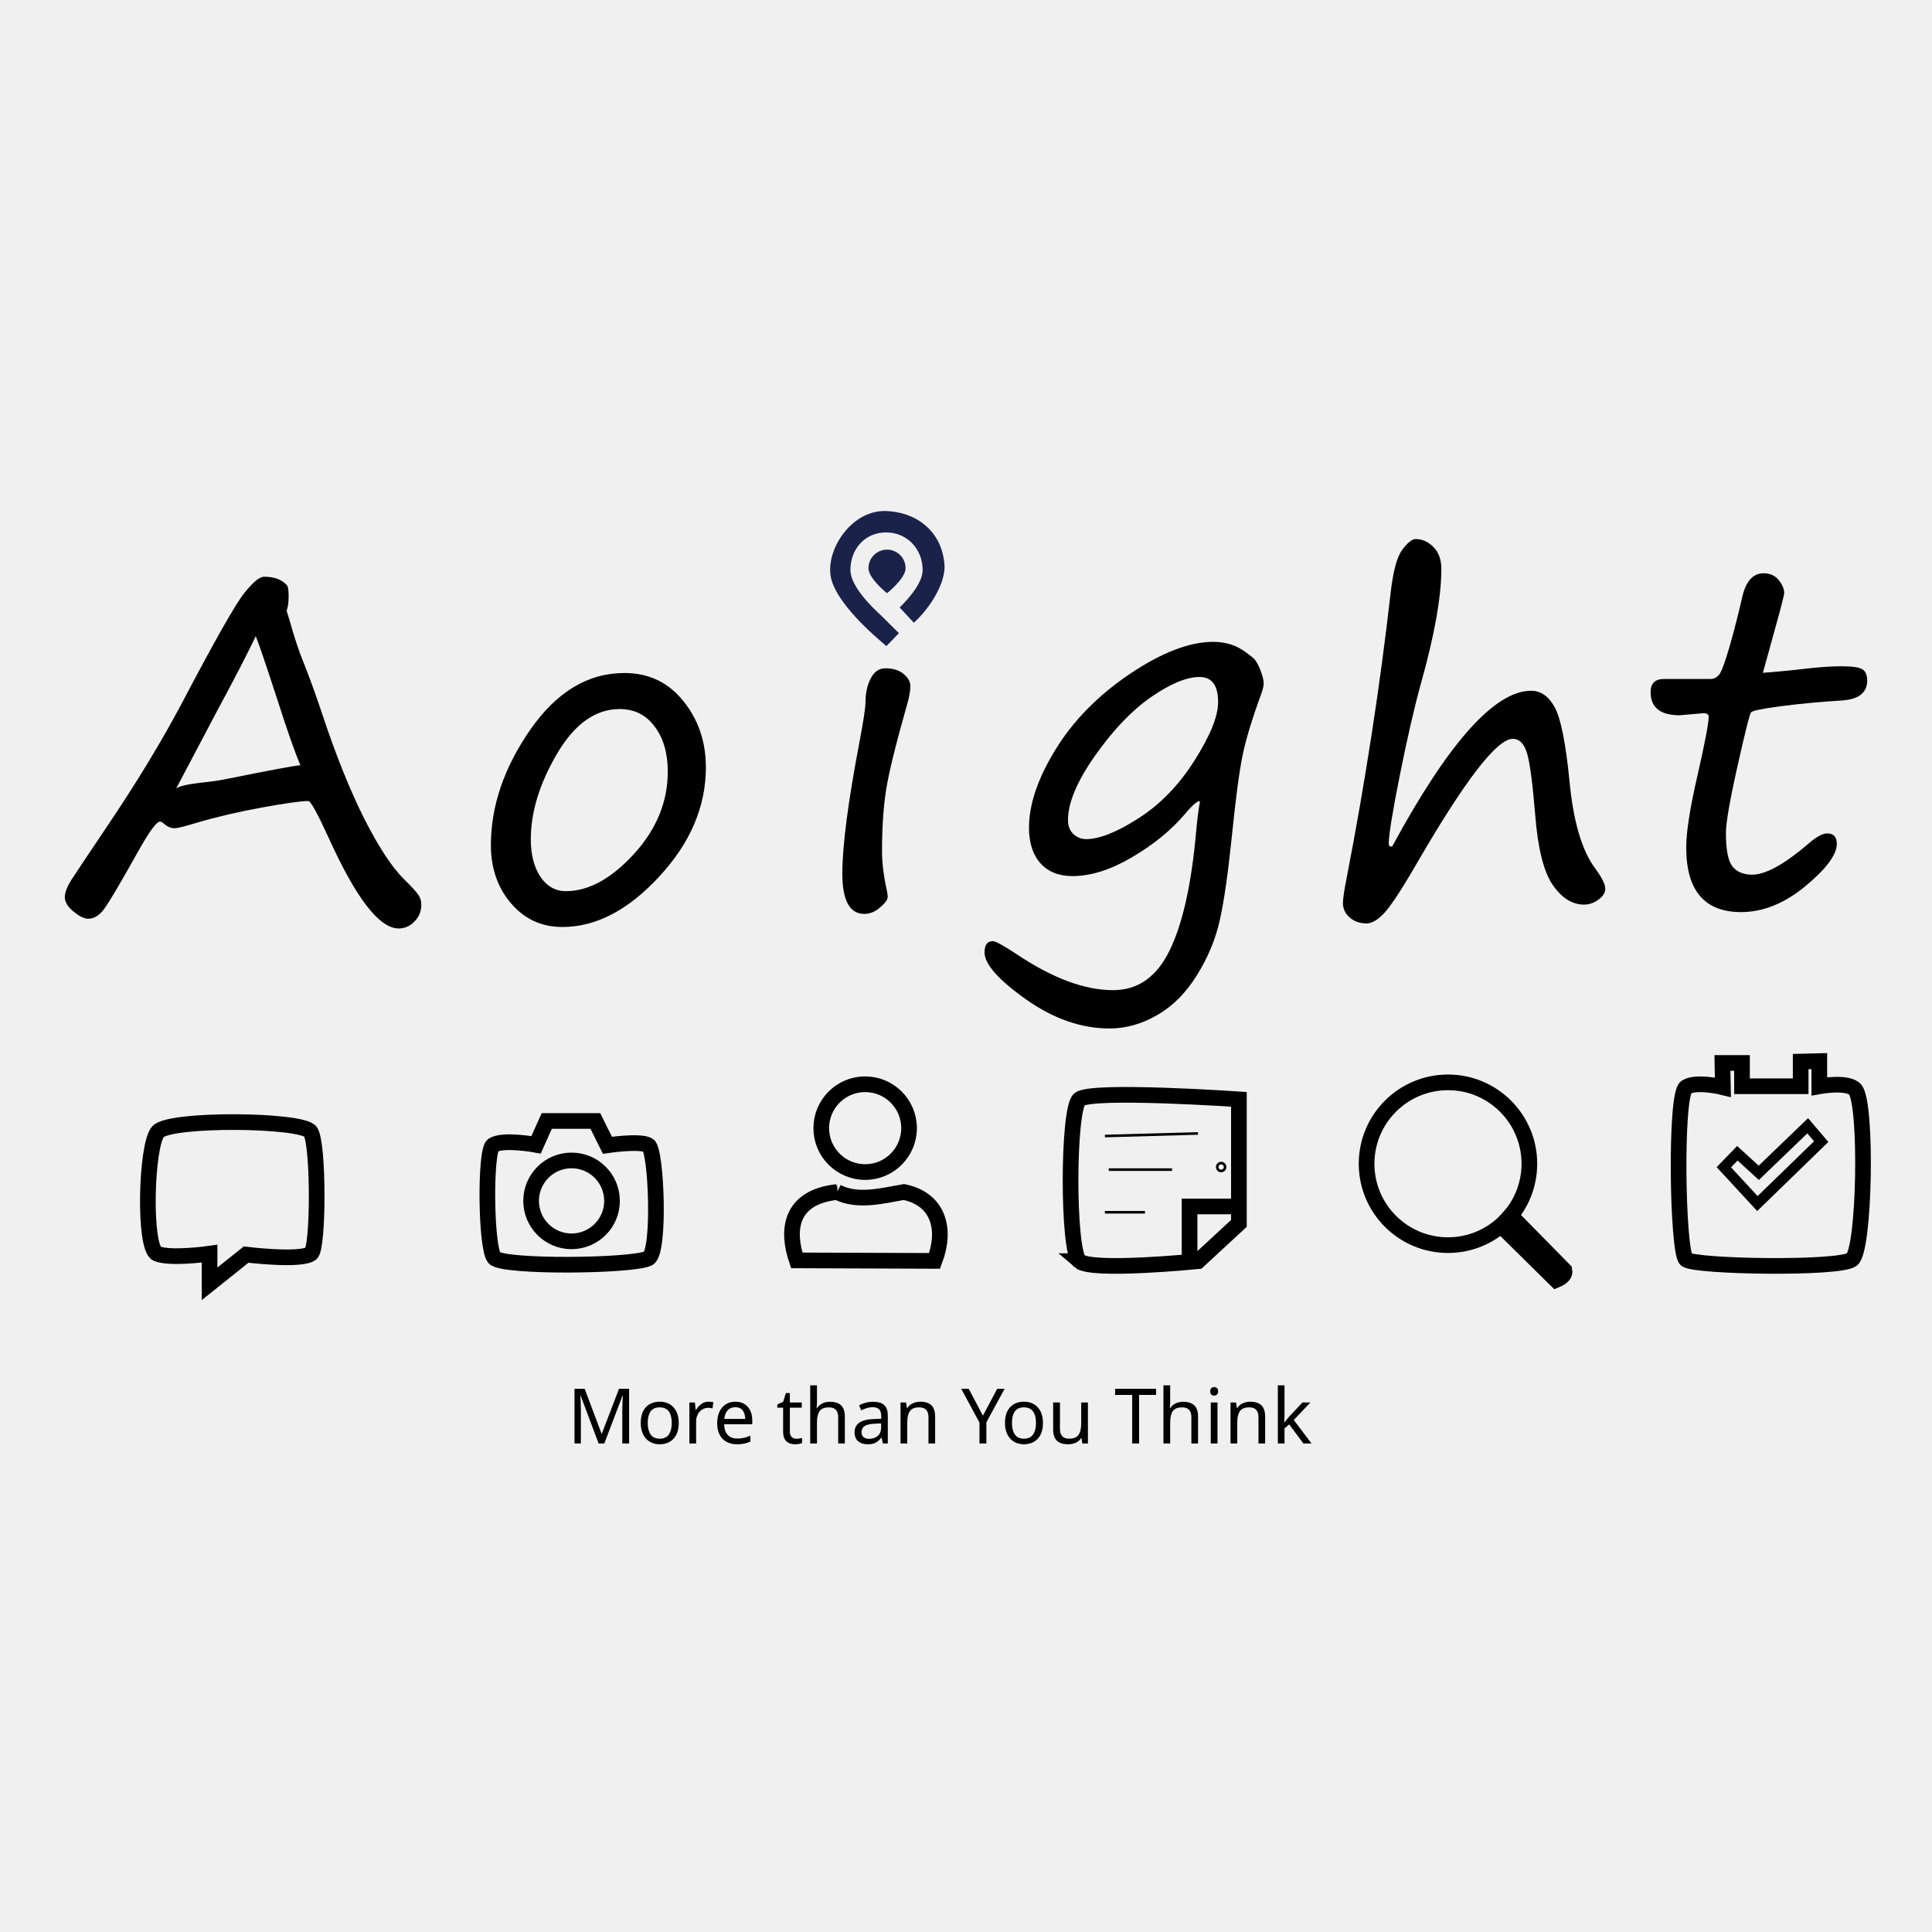
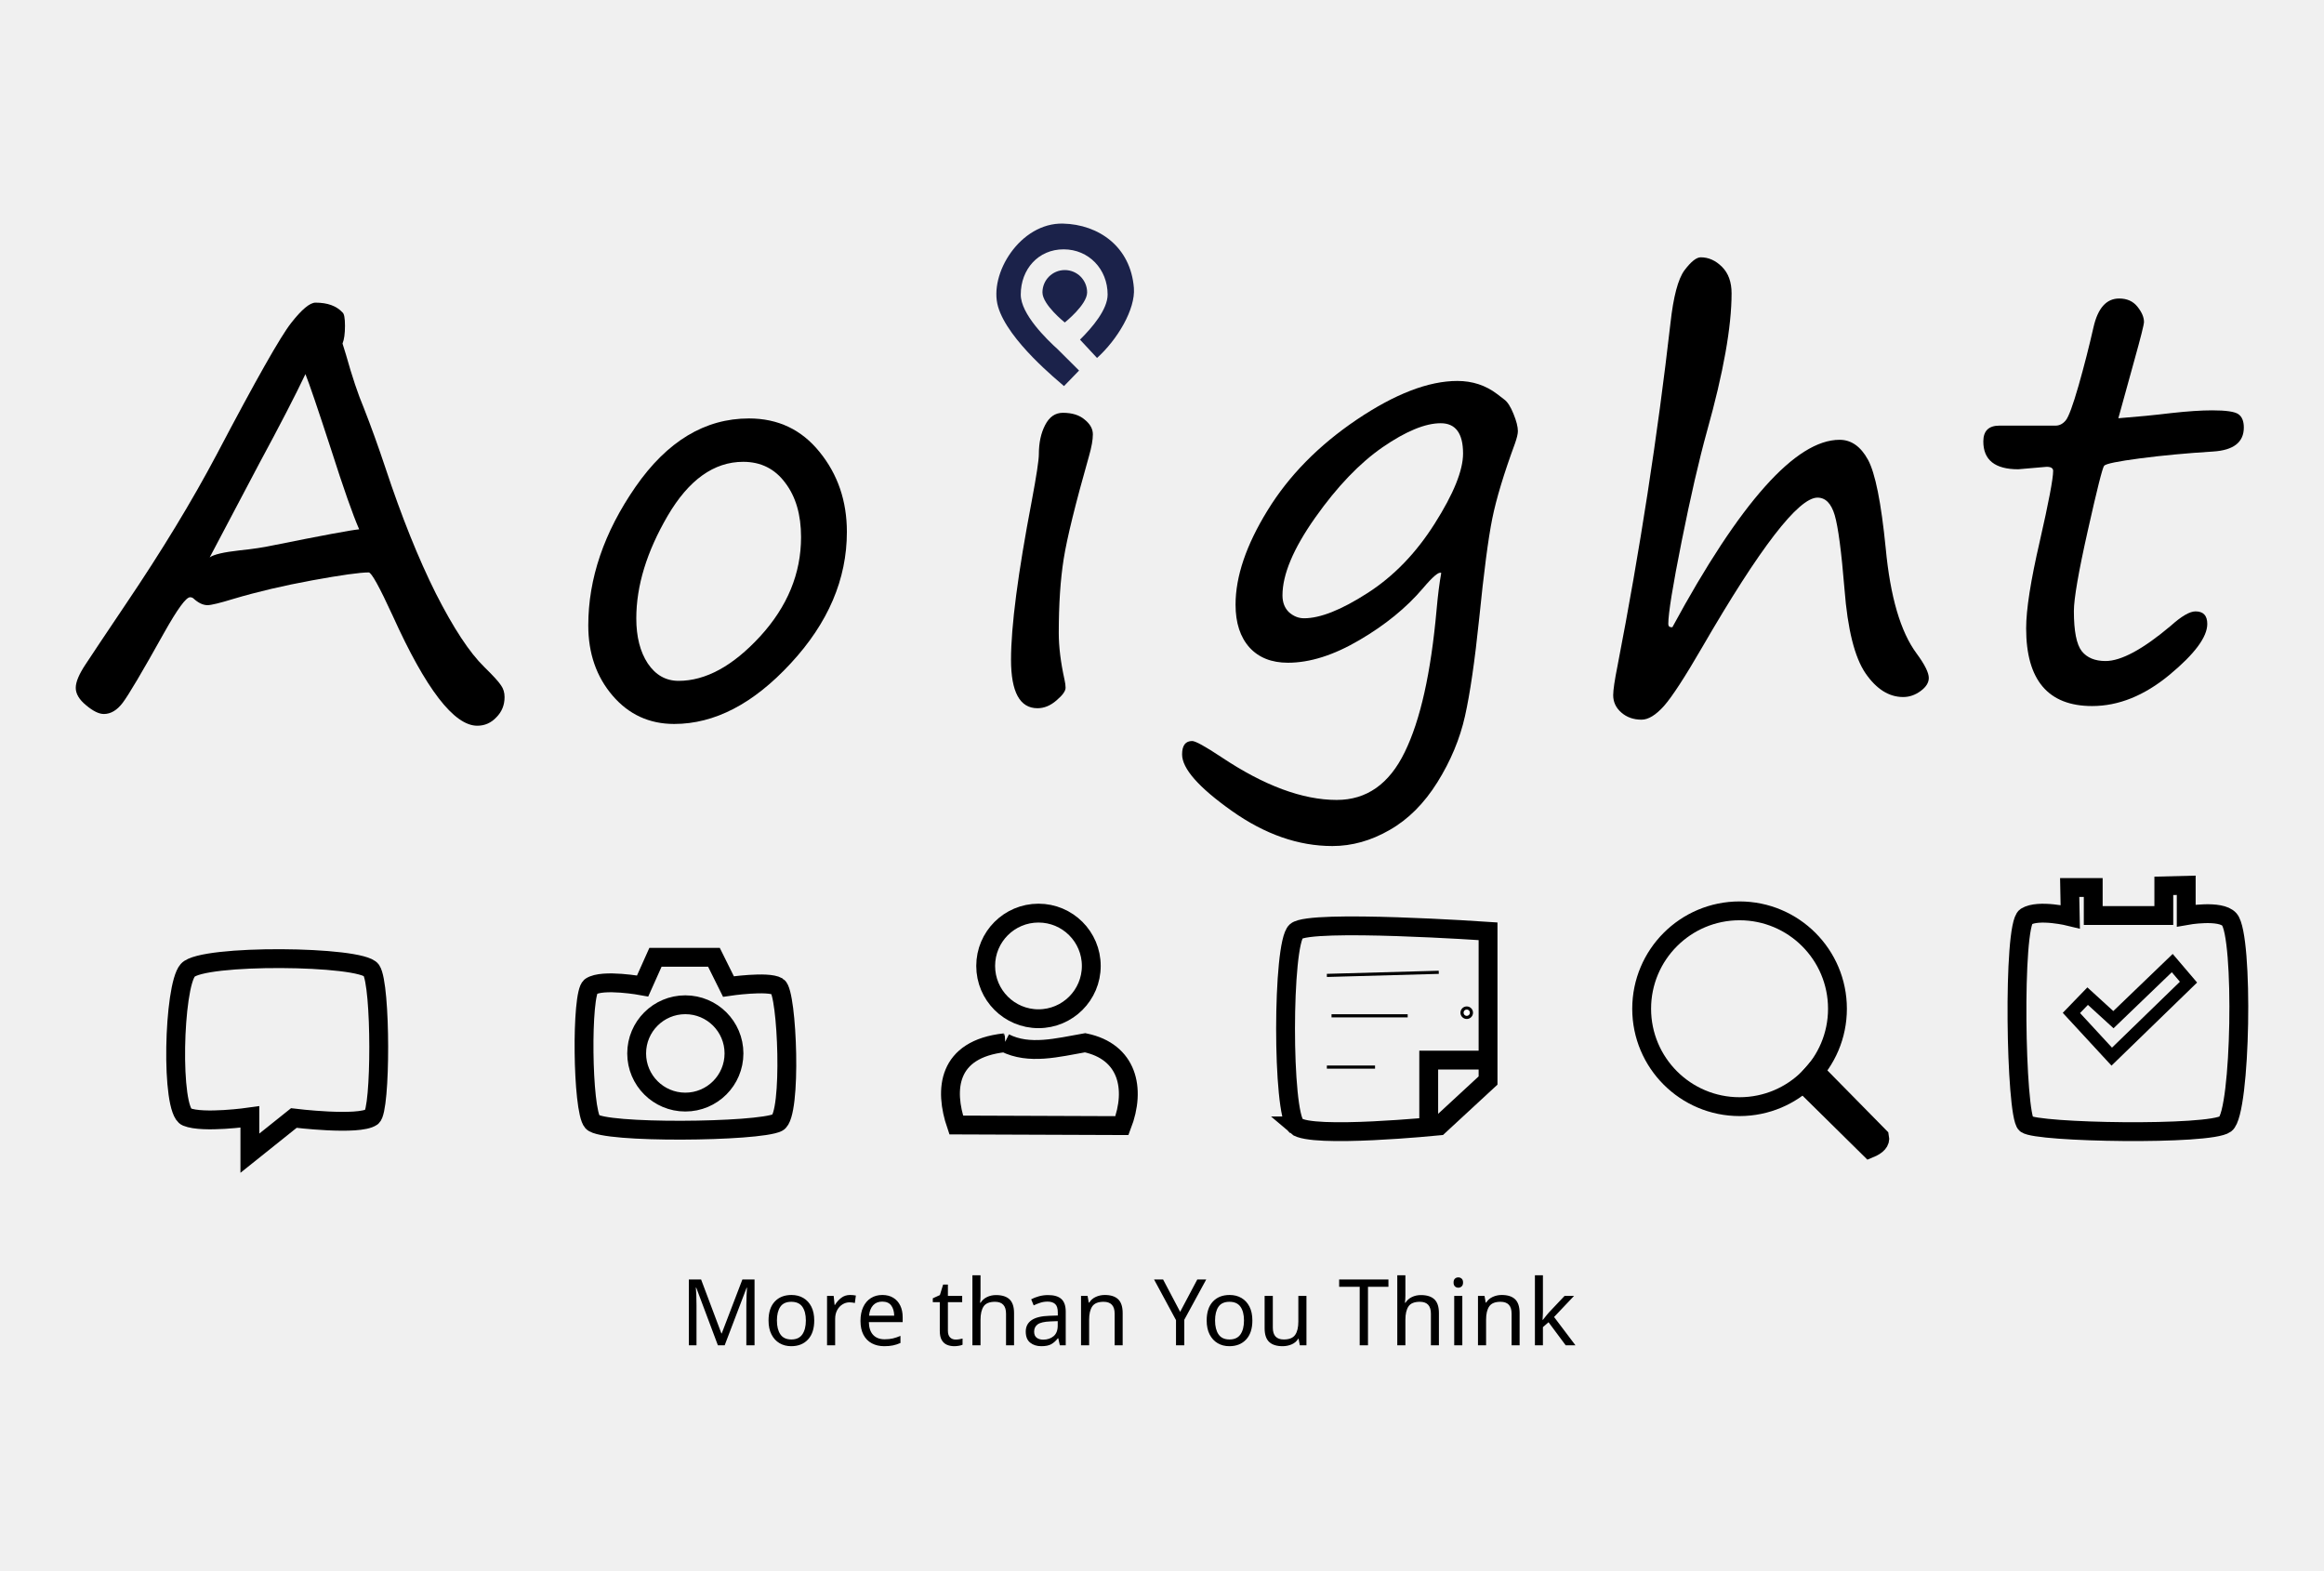
- <svg xmlns="http://www.w3.org/2000/svg" width="740" height="740" viewBox="0 0 3524.25 3524.25" version="1.1" id="svg5">
+ <svg xmlns="http://www.w3.org/2000/svg" width="740" height="500" viewBox="0 0 3524.25 2381.25" version="1.1" id="svg5">
  <defs id="defs2" />
  <g id="layer1">
-     <g id="g50185" transform="matrix(0.5098525,0,0,0.5098525,1911.587,897.8786)" style="stroke-width:28.023;stroke-miterlimit:4;stroke-dasharray:none;stroke:#000000;stroke-opacity:1">
+     <g id="g50185" transform="matrix(0.5098525,0,0,0.5098525,1911.587,897.8786)" style="stroke:#000000;stroke-width:28.023;stroke-miterlimit:4;stroke-dasharray:none;stroke-opacity:1">
      <g id="g59277" transform="translate(51.8079,-622.6254)" style="stroke:#000000;stroke-opacity:1">
-         <g id="g22717" transform="matrix(3.589893,0,0,3.589893,-6600.48,-6145.694)" style="stroke:#000000;stroke-opacity:1">
-           <path d="m 1065.422,1977.754 q 2.034,1.582 2.034,11.074 0,9.718 -2.034,14.691 l 2.938,9.492 q 7.458,26.669 14.691,43.845 9.04,23.053 17.855,49.495 20.115,60.796 41.811,104.189 21.923,43.167 40.003,60.796 11.3,11.074 14.012,15.368 2.938,4.068 2.938,9.718 0,9.944 -6.78,16.725 -6.554,7.006 -15.82,7.006 -28.929,0 -70.062,-91.081 -16.498,-35.935 -19.889,-35.935 -10.848,0 -46.783,6.554 -35.709,6.554 -65.316,15.368 -16.951,5.198 -21.471,5.198 -5.65,0 -11.752,-5.65 -1.13,-0.904 -2.712,-0.904 -4.972,0 -21.471,29.381 -27.121,48.592 -34.353,58.084 -7.006,9.266 -15.594,9.266 -6.102,0 -14.691,-7.232 -8.588,-7.006 -8.588,-14.464 0,-7.232 8.136,-19.437 8.136,-12.43 33.223,-49.721 44.749,-66.22 75.486,-124.304 48.592,-92.437 61.7,-108.935 13.108,-16.724 20.115,-16.724 14.916,0 22.375,8.136 z m 13.787,179.675 q -7.91,-18.081 -23.279,-66.22 -16.724,-51.303 -21.245,-62.378 -12.43,26.217 -38.421,74.356 l -40.907,77.52 q 4.746,-3.616 25.087,-5.876 15.594,-1.582 27.121,-4.068 61.7,-12.43 71.644,-13.334 z" id="path15648" style="font-size:462.862px;line-height:578.596px;font-family:'Segoe Print';-inkscape-font-specification:'Segoe Print';stroke-width:11.572;stroke:none;stroke-opacity:1" />
-           <path d="m 1340.225,2318.687 q -30.963,0 -51.078,-23.505 -20.115,-23.505 -20.115,-58.084 0,-58.31 39.099,-114.811 39.325,-56.728 94.019,-56.728 36.161,0 58.536,27.799 22.601,27.799 22.601,66.22 0,58.762 -46.557,108.935 -46.331,50.173 -96.505,50.173 z m -31.415,-87.465 q 0,22.827 9.492,37.291 9.718,14.464 25.539,14.464 33.675,0 67.576,-36.839 33.901,-37.065 33.901,-82.266 0,-27.799 -13.108,-44.975 -12.882,-17.402 -34.805,-17.402 -36.387,0 -62.604,44.749 -25.991,44.523 -25.991,84.979 z" id="path15650" style="font-size:462.862px;line-height:578.596px;font-family:'Segoe Print';-inkscape-font-specification:'Segoe Print';stroke-width:11.572;stroke:none;stroke-opacity:1" />
-           <path d="m 1658.838,2243.271 c 0,11.451 1.582,24.333 4.746,38.647 0.603,2.712 0.904,4.972 0.904,6.78 0,2.712 -2.486,6.178 -7.458,10.396 -4.972,4.37 -10.246,6.554 -15.82,6.554 -14.615,0 -21.923,-13.41 -21.923,-40.229 0,-27.724 5.726,-71.569 17.177,-131.536 3.917,-20.943 5.876,-33.826 5.876,-38.647 0,-9.492 1.733,-17.553 5.198,-24.183 3.466,-6.78 8.362,-10.17 14.69,-10.17 7.684,0 13.711,1.883 18.081,5.65 4.52,3.616 6.78,7.684 6.78,12.204 0,4.52 -1.055,10.472 -3.164,17.855 -11.3,39.777 -18.306,68.254 -21.019,85.431 -2.712,17.177 -4.068,37.593 -4.068,61.248 z" id="path15652" style="font-size:462.862px;line-height:578.596px;font-family:'Segoe Print';-inkscape-font-specification:'Segoe Print';stroke-width:11.572;stroke:none;stroke-opacity:1" />
-           <path d="m 1975.726,2193.603 q -2.712,-2.034 -15.143,12.656 -20.567,24.183 -52.66,42.941 -31.867,18.759 -59.214,18.759 -20.341,0 -31.867,-12.656 -11.526,-12.882 -11.526,-35.483 0,-35.031 26.443,-77.972 26.443,-43.167 73.904,-75.26 47.687,-32.093 83.397,-32.093 18.759,0 32.997,10.848 3.39,2.712 5.876,4.52 4.068,2.938 7.684,11.978 3.616,8.814 3.616,14.239 0,3.39 -2.486,10.396 -13.786,37.517 -18.759,62.152 -4.972,24.635 -10.848,82.945 -5.424,52.434 -11.752,80.684 -6.328,28.251 -22.827,54.694 -16.498,26.443 -39.551,39.551 -23.053,13.334 -47.461,13.334 -42.263,0 -83.397,-29.155 -41.133,-29.155 -41.133,-46.783 0,-11.074 8.362,-11.074 4.068,0 24.183,13.334 53.112,35.483 95.601,35.483 37.065,0 56.276,-39.551 19.437,-39.551 26.443,-118.202 1.582,-17.855 3.842,-30.285 z m -0.452,-124.078 q -19.211,0 -48.139,19.889 -28.703,19.889 -55.824,58.31 -27.121,38.421 -27.121,64.412 0,8.814 5.424,14.012 5.65,4.972 12.43,4.972 20.115,0 52.434,-20.793 32.545,-20.793 55.824,-57.632 23.505,-37.065 23.505,-58.084 0,-25.087 -18.532,-25.087 z" id="path15654" style="font-size:462.862px;line-height:578.596px;font-family:'Segoe Print';-inkscape-font-specification:'Segoe Print';stroke-width:11.572;stroke:none;stroke-opacity:1" />
-           <path d="m 2167.234,2238.518 q 84.075,-155.267 138.542,-155.267 14.464,0 23.505,16.498 9.04,16.498 14.691,73.226 5.65,60.344 25.539,87.239 10.17,13.786 10.17,20.341 0,5.876 -6.78,10.848 -6.78,4.972 -14.464,4.972 -17.628,0 -31.189,-19.663 -13.56,-19.889 -17.403,-69.61 -3.842,-47.009 -8.136,-61.474 -4.294,-14.464 -14.238,-14.464 -23.731,0 -95.601,124.078 -21.471,37.065 -31.641,48.592 -10.17,11.3 -18.532,11.3 -9.944,0 -16.724,-5.876 -6.78,-5.876 -6.78,-14.464 0,-6.328 3.616,-24.409 27.799,-143.514 43.845,-283.865 3.616,-32.771 11.526,-43.619 8.136,-10.848 13.56,-10.848 9.718,0 17.629,7.91 7.91,7.91 7.91,21.923 0,41.585 -20.341,114.133 -9.944,35.935 -21.019,91.307 -11.074,55.372 -11.074,68.48 0,2.712 2.486,2.712 z" id="path15656" style="font-size:462.862px;line-height:578.596px;font-family:'Segoe Print';-inkscape-font-specification:'Segoe Print';stroke-width:11.572;stroke:none;stroke-opacity:1" />
-           <path d="m 2536.726,2065.403 q 23.279,-1.808 43.845,-4.294 20.341,-2.26 33.901,-2.26 17.177,0 21.697,3.164 4.52,3.164 4.52,11.074 0,18.307 -25.539,19.889 -32.771,2.034 -60.344,5.65 -27.573,3.616 -29.833,6.102 -2.034,2.26 -13.56,53.79 -11.526,51.304 -11.526,66.672 0,24.861 6.554,33.223 6.554,8.136 19.663,8.136 19.437,0 54.016,-29.155 13.334,-11.978 20.567,-11.978 9.718,0 9.718,10.396 0,16.273 -31.415,42.263 -31.189,25.765 -63.96,25.765 -54.694,0 -54.694,-64.412 0,-23.279 11.3,-72.096 11.074,-48.592 11.074,-58.31 0,-3.39 -5.424,-3.39 l -23.505,2.034 q -28.929,0 -28.929,-23.053 0,-13.108 13.334,-13.108 h 46.557 q 4.746,0 8.362,-4.294 3.616,-4.294 10.622,-28.703 7.006,-24.635 12.43,-48.592 5.424,-23.731 21.245,-23.731 9.718,0 15.143,6.78 5.424,6.78 5.424,12.656 0,3.164 -8.136,32.319 z" id="path15658" style="font-size:462.862px;line-height:578.596px;font-family:'Segoe Print';-inkscape-font-specification:'Segoe Print';stroke-width:11.572;stroke:none;stroke-opacity:1" />
-           <path id="path16370" style="opacity:1;fill:#1b224a;fill-opacity:1;stroke:#000000;stroke-width:0;stroke-miterlimit:4;stroke-dasharray:none;stroke-opacity:1" d="m 1662.346,1904.118 c -35.411,-0.843 -61.714,41.696 -53.798,68.852 8.211,28.173 50.244,61.77 54.621,65.789 l 12.481,-12.895 -17.433,-17.371 c -9.565,-8.681 -30.868,-29.398 -30.868,-45.578 0,-20.965 14.526,-37.467 35.492,-37.467 20.965,0 36.48,16.502 36.48,37.467 0,12.211 -12.463,27.054 -22.887,37.35 l 14.114,15.176 c 16.683,-14.985 31.94,-40.282 30.535,-58.018 -2.709,-34.206 -29.157,-52.602 -58.736,-53.306 z m 1.482,38.497 c -10.222,0 -18.51,8.287 -18.51,18.509 0,10.222 18.51,24.926 18.51,24.926 0,0 18.508,-14.704 18.508,-24.926 0,-10.222 -8.286,-18.509 -18.508,-18.509 z" />
-           <path id="path25500" style="opacity:1;fill:none;stroke:#000000;stroke-width:15.612;stroke-miterlimit:4;stroke-dasharray:none;stroke-opacity:1" d="m 1389.746,2591.658 a 40.315,40.315 0 0 1 -40.315,40.315 40.315,40.315 0 0 1 -40.315,-40.315 40.315,40.315 0 0 1 40.315,-40.315 40.315,40.315 0 0 1 40.315,40.315 z m -118.654,-55.433 c -8.079,5.412 -7.18,102.602 1.374,112.24 8.554,9.638 137.671,8.372 153.472,0.458 12.057,-6.039 8.008,-107.897 0,-112.699 -8.123,-4.87 -40.773,0 -40.773,0 l -12.014,-24.196 h -48.459 l -10.622,23.741 c 0,0 -33.141,-6.135 -42.978,0.456 z" />
+         <g id="g869" transform="translate(-6.578738,-1163.268)">
+           <g id="g22717" transform="matrix(3.589893,0,0,3.589893,-6600.48,-6145.694)" style="stroke:#000000;stroke-opacity:1">
+             <path d="m 1065.422,1977.754 q 2.034,1.582 2.034,11.074 0,9.718 -2.034,14.691 l 2.938,9.492 q 7.458,26.669 14.691,43.845 9.04,23.053 17.855,49.495 20.115,60.796 41.811,104.189 21.923,43.167 40.003,60.796 11.3,11.074 14.012,15.368 2.938,4.068 2.938,9.718 0,9.944 -6.78,16.725 -6.554,7.006 -15.82,7.006 -28.929,0 -70.062,-91.081 -16.498,-35.935 -19.889,-35.935 -10.848,0 -46.783,6.554 -35.709,6.554 -65.316,15.368 -16.951,5.198 -21.471,5.198 -5.65,0 -11.752,-5.65 -1.13,-0.904 -2.712,-0.904 -4.972,0 -21.471,29.381 -27.121,48.592 -34.353,58.084 -7.006,9.266 -15.594,9.266 -6.102,0 -14.691,-7.232 -8.588,-7.006 -8.588,-14.464 0,-7.232 8.136,-19.437 8.136,-12.43 33.223,-49.721 44.749,-66.22 75.486,-124.304 48.592,-92.437 61.7,-108.935 13.108,-16.724 20.115,-16.724 14.916,0 22.375,8.136 z m 13.787,179.675 q -7.91,-18.081 -23.279,-66.22 -16.724,-51.303 -21.245,-62.378 -12.43,26.217 -38.421,74.356 l -40.907,77.52 q 4.746,-3.616 25.087,-5.876 15.594,-1.582 27.121,-4.068 61.7,-12.43 71.644,-13.334 z" id="path15648" style="font-size:462.862px;line-height:578.596px;font-family:'Segoe Print';-inkscape-font-specification:'Segoe Print';stroke:none;stroke-width:11.572;stroke-opacity:1" />
+             <path d="m 1340.225,2318.687 q -30.963,0 -51.078,-23.505 -20.115,-23.505 -20.115,-58.084 0,-58.31 39.099,-114.811 39.325,-56.728 94.019,-56.728 36.161,0 58.536,27.799 22.601,27.799 22.601,66.22 0,58.762 -46.557,108.935 -46.331,50.173 -96.505,50.173 z m -31.415,-87.465 q 0,22.827 9.492,37.291 9.718,14.464 25.539,14.464 33.675,0 67.576,-36.839 33.901,-37.065 33.901,-82.266 0,-27.799 -13.108,-44.975 -12.882,-17.402 -34.805,-17.402 -36.387,0 -62.604,44.749 -25.991,44.523 -25.991,84.979 z" id="path15650" style="font-size:462.862px;line-height:578.596px;font-family:'Segoe Print';-inkscape-font-specification:'Segoe Print';stroke:none;stroke-width:11.572;stroke-opacity:1" />
+             <path d="m 1658.838,2243.271 c 0,11.451 1.582,24.333 4.746,38.647 0.603,2.712 0.904,4.972 0.904,6.78 0,2.712 -2.486,6.178 -7.458,10.396 -4.972,4.37 -10.246,6.554 -15.82,6.554 -14.615,0 -21.923,-13.41 -21.923,-40.229 0,-27.724 5.726,-71.569 17.177,-131.536 3.917,-20.943 5.876,-33.826 5.876,-38.647 0,-9.492 1.733,-17.553 5.198,-24.183 3.466,-6.78 8.362,-10.17 14.69,-10.17 7.684,0 13.711,1.883 18.081,5.65 4.52,3.616 6.78,7.684 6.78,12.204 0,4.52 -1.055,10.472 -3.164,17.855 -11.3,39.777 -18.306,68.254 -21.019,85.431 -2.712,17.177 -4.068,37.593 -4.068,61.248 z" id="path15652" style="font-size:462.862px;line-height:578.596px;font-family:'Segoe Print';-inkscape-font-specification:'Segoe Print';stroke:none;stroke-width:11.572;stroke-opacity:1" />
+             <path d="m 1975.726,2193.603 q -2.712,-2.034 -15.143,12.656 -20.567,24.183 -52.66,42.941 -31.867,18.759 -59.214,18.759 -20.341,0 -31.867,-12.656 -11.526,-12.882 -11.526,-35.483 0,-35.031 26.443,-77.972 26.443,-43.167 73.904,-75.26 47.687,-32.093 83.397,-32.093 18.759,0 32.997,10.848 3.39,2.712 5.876,4.52 4.068,2.938 7.684,11.978 3.616,8.814 3.616,14.239 0,3.39 -2.486,10.396 -13.786,37.517 -18.759,62.152 -4.972,24.635 -10.848,82.945 -5.424,52.434 -11.752,80.684 -6.328,28.251 -22.827,54.694 -16.498,26.443 -39.551,39.551 -23.053,13.334 -47.461,13.334 -42.263,0 -83.397,-29.155 -41.133,-29.155 -41.133,-46.783 0,-11.074 8.362,-11.074 4.068,0 24.183,13.334 53.112,35.483 95.601,35.483 37.065,0 56.276,-39.551 19.437,-39.551 26.443,-118.202 1.582,-17.855 3.842,-30.285 z m -0.452,-124.078 q -19.211,0 -48.139,19.889 -28.703,19.889 -55.824,58.31 -27.121,38.421 -27.121,64.412 0,8.814 5.424,14.012 5.65,4.972 12.43,4.972 20.115,0 52.434,-20.793 32.545,-20.793 55.824,-57.632 23.505,-37.065 23.505,-58.084 0,-25.087 -18.532,-25.087 z" id="path15654" style="font-size:462.862px;line-height:578.596px;font-family:'Segoe Print';-inkscape-font-specification:'Segoe Print';stroke:none;stroke-width:11.572;stroke-opacity:1" />
+             <path d="m 2167.234,2238.518 q 84.075,-155.267 138.542,-155.267 14.464,0 23.505,16.498 9.04,16.498 14.691,73.226 5.65,60.344 25.539,87.239 10.17,13.786 10.17,20.341 0,5.876 -6.78,10.848 -6.78,4.972 -14.464,4.972 -17.628,0 -31.189,-19.663 -13.56,-19.889 -17.403,-69.61 -3.842,-47.009 -8.136,-61.474 -4.294,-14.464 -14.238,-14.464 -23.731,0 -95.601,124.078 -21.471,37.065 -31.641,48.592 -10.17,11.3 -18.532,11.3 -9.944,0 -16.724,-5.876 -6.78,-5.876 -6.78,-14.464 0,-6.328 3.616,-24.409 27.799,-143.514 43.845,-283.865 3.616,-32.771 11.526,-43.619 8.136,-10.848 13.56,-10.848 9.718,0 17.629,7.91 7.91,7.91 7.91,21.923 0,41.585 -20.341,114.133 -9.944,35.935 -21.019,91.307 -11.074,55.372 -11.074,68.48 0,2.712 2.486,2.712 z" id="path15656" style="font-size:462.862px;line-height:578.596px;font-family:'Segoe Print';-inkscape-font-specification:'Segoe Print';stroke:none;stroke-width:11.572;stroke-opacity:1" />
+             <path d="m 2536.726,2065.403 q 23.279,-1.808 43.845,-4.294 20.341,-2.26 33.901,-2.26 17.177,0 21.697,3.164 4.52,3.164 4.52,11.074 0,18.307 -25.539,19.889 -32.771,2.034 -60.344,5.65 -27.573,3.616 -29.833,6.102 -2.034,2.26 -13.56,53.79 -11.526,51.304 -11.526,66.672 0,24.861 6.554,33.223 6.554,8.136 19.663,8.136 19.437,0 54.016,-29.155 13.334,-11.978 20.567,-11.978 9.718,0 9.718,10.396 0,16.273 -31.415,42.263 -31.189,25.765 -63.96,25.765 -54.694,0 -54.694,-64.412 0,-23.279 11.3,-72.096 11.074,-48.592 11.074,-58.31 0,-3.39 -5.424,-3.39 l -23.505,2.034 q -28.929,0 -28.929,-23.053 0,-13.108 13.334,-13.108 h 46.557 q 4.746,0 8.362,-4.294 3.616,-4.294 10.622,-28.703 7.006,-24.635 12.43,-48.592 5.424,-23.731 21.245,-23.731 9.718,0 15.143,6.78 5.424,6.78 5.424,12.656 0,3.164 -8.136,32.319 z" id="path15658" style="font-size:462.862px;line-height:578.596px;font-family:'Segoe Print';-inkscape-font-specification:'Segoe Print';stroke:none;stroke-width:11.572;stroke-opacity:1" />
+             <path id="path16370" style="opacity:1;fill:#1b224a;fill-opacity:1;stroke:#000000;stroke-width:0;stroke-miterlimit:4;stroke-dasharray:none;stroke-opacity:1" d="m 1662.346,1904.118 c -35.411,-0.843 -61.714,41.696 -53.798,68.852 8.211,28.173 50.244,61.77 54.621,65.789 l 12.481,-12.895 -17.433,-17.371 c -9.565,-8.681 -30.868,-29.398 -30.868,-45.578 0,-20.965 14.526,-37.467 35.492,-37.467 20.965,0 36.48,16.502 36.48,37.467 0,12.211 -12.463,27.054 -22.887,37.35 l 14.114,15.176 c 16.683,-14.985 31.94,-40.282 30.535,-58.018 -2.709,-34.206 -29.157,-52.602 -58.736,-53.306 z m 1.482,38.497 c -10.222,0 -18.51,8.287 -18.51,18.509 0,10.222 18.51,24.926 18.51,24.926 0,0 18.508,-14.704 18.508,-24.926 0,-10.222 -8.286,-18.509 -18.508,-18.509 z" />
+             <path id="path25500" style="opacity:1;fill:none;stroke:#000000;stroke-width:15.612;stroke-miterlimit:4;stroke-dasharray:none;stroke-opacity:1" d="m 1389.746,2591.658 a 40.315,40.315 0 0 1 -40.315,40.315 40.315,40.315 0 0 1 -40.315,-40.315 40.315,40.315 0 0 1 40.315,-40.315 40.315,40.315 0 0 1 40.315,40.315 z m -118.654,-55.433 c -8.079,5.412 -7.18,102.602 1.374,112.24 8.554,9.638 137.671,8.372 153.472,0.458 12.057,-6.039 8.008,-107.897 0,-112.699 -8.123,-4.87 -40.773,0 -40.773,0 l -12.014,-24.196 h -48.459 l -10.622,23.741 c 0,0 -33.141,-6.135 -42.978,0.456 z" />
+           </g>
+           <path style="fill:none;stroke:#000000;stroke-width:28.575;stroke-linecap:butt;stroke-linejoin:miter;stroke-miterlimit:4;stroke-dasharray:none;stroke-opacity:1" d="m 355.863,2659.333 66.658,-53.327 c 0,0 98.512,12.191 118.319,-1.667 13.934,-9.749 14.133,-200.228 -0.833,-222.472 -14.966,-22.244 -256.556,-24.633 -278.299,0 -21.742,24.633 -26.539,212.316 -1.666,222.472 24.873,10.156 95.821,0 95.821,0 z" id="path22856" transform="matrix(1.961352,0,0,1.961352,-3749.294,-1761.055)" />
+           <path id="path27798" style="opacity:1;fill:none;fill-opacity:1;stroke:#000000;stroke-width:28.575;stroke-miterlimit:4;stroke-dasharray:none;stroke-opacity:1" d="m 1551.756,2295.269 a 80.08,80.08 0 0 0 -80.08,80.08 80.08,80.08 0 0 0 80.08,80.08 80.08,80.08 0 0 0 80.08,-80.08 80.08,80.08 0 0 0 -80.08,-80.08 z m -51.22,196.578 c -87.611,9.573 -91.755,71.276 -73.534,124.723 l 251.305,0.93 c 21.844,-56.599 8.21,-112.3 -55.844,-125.653 -41.972,7.312 -84.713,18.86 -121.928,0 z" transform="matrix(1.961352,0,0,1.961352,-3749.294,-1761.055)" />
+           <path id="path29434" style="fill:none;stroke:#000000;stroke-width:28.575;stroke-linecap:butt;stroke-linejoin:miter;stroke-miterlimit:4;stroke-dasharray:none;stroke-opacity:1" d="m 2234.917,2518.203 h -91.377 v 102.624 m -201.03,-2.812 c -21.564,-18.851 -21.289,-276.741 0,-295.219 21.289,-18.478 291.001,0 291.001,0 v 226.334 l -74.508,68.884 c 0,0 -194.144,19.538 -216.494,-1e-4 z" transform="matrix(1.961352,0,0,1.961352,-3749.294,-1761.055)" />
+           <path style="fill:none;stroke:#000000;stroke-width:4.763px;stroke-linecap:butt;stroke-linejoin:miter;stroke-opacity:1" d="m 1989.079,2389.723 169.684,-4.713" id="path30189" transform="matrix(1.961352,0,0,1.961352,-3749.294,-1761.055)" />
+           <path style="fill:none;stroke:#000000;stroke-width:4.763px;stroke-linecap:butt;stroke-linejoin:miter;stroke-opacity:1" d="M 1996.149,2450.998 H 2111.629" id="path30191" transform="matrix(1.961352,0,0,1.961352,-3749.294,-1761.055)" />
+           <path style="fill:none;stroke:#000000;stroke-width:4.763px;stroke-linecap:butt;stroke-linejoin:miter;stroke-opacity:1" d="m 1989.079,2528.77 h 73.058" id="path30193" transform="matrix(1.961352,0,0,1.961352,-3749.294,-1761.055)" />
+           <circle id="path30197" style="fill:#ffffff;stroke:#000000;stroke-width:4.763;stroke-opacity:1" cx="2201.185" cy="2446.284" r="7.144" transform="matrix(1.961352,0,0,1.961352,-3749.294,-1761.055)" />
+           <g id="g37318" transform="matrix(0.9652629,0,0,0.9652629,-1273.024,418.2104)" style="stroke:#000000;stroke-width:58.062;stroke-miterlimit:4;stroke-dasharray:none;stroke-opacity:1">
+             <circle style="opacity:1;fill:none;fill-opacity:1;stroke:#000000;stroke-width:58.062;stroke-miterlimit:4;stroke-dasharray:none;stroke-opacity:1" id="path30333" cx="2747.946" cy="2700.811" r="301.661" />
+             <path style="fill:#000000;fill-opacity:0.569;stroke:#000000;stroke-width:58.062;stroke-linecap:butt;stroke-linejoin:miter;stroke-miterlimit:4;stroke-dasharray:none;stroke-opacity:1" d="m 2945.911,2931.771 202.679,199.917 c 23.578,-9.713 34.127,-21.598 31.042,-35.755 l -199.632,-202.965 z" id="path30448" />
+           </g>
+           <path id="path37388" style="opacity:1;fill:none;fill-opacity:1;stroke:#000000;stroke-width:11.768;stroke-linecap:butt;stroke-linejoin:miter;stroke-miterlimit:4;stroke-dasharray:none;stroke-opacity:1" d="m 568.607,558.111 -13.996,0.35 v 18.545 h -44.088 v -17.496 h -14.697 l 0.35,18.195 c 0,0 -19.84,-4.902 -27.643,0 -8.471,5.322 -6.494,124.024 0,129.469 6.494,5.445 114.842,7.277 124.568,0 9.726,-7.277 11.504,-117.305 2.449,-127.719 -5.488,-6.312 -26.943,-2.449 -26.943,-2.449 z" transform="scale(4.7625)" />
+           <path style="fill:none;fill-opacity:1;stroke:#000000;stroke-width:37.364;stroke-linecap:butt;stroke-linejoin:miter;stroke-miterlimit:4;stroke-dasharray:none;stroke-opacity:1" d="m 2366.474,3037.692 119.985,129.984 228.305,-221.639 -48.327,-56.66 -174.978,168.312 -76.657,-69.991 z" id="path45359" />
+           <text xml:space="preserve" style="font-style:normal;font-weight:normal;font-size:274.001px;line-height:1.25;font-family:sans-serif;fill:#000000;fill-opacity:1;stroke:none;stroke-width:261.759;stroke-opacity:1" x="-1772.222" y="4026.156" id="text53229">
+             <tspan id="tspan53227" style="font-size:274.001px;fill:#000000;fill-opacity:1;stroke:none;stroke-width:261.759;stroke-opacity:1" x="-1772.222" y="4026.156">More than You Think</tspan>
+           </text>
        </g>
-         <path style="fill:none;stroke:#000000;stroke-width:28.575;stroke-linecap:butt;stroke-linejoin:miter;stroke-miterlimit:4;stroke-dasharray:none;stroke-opacity:1" d="m 355.863,2659.333 66.658,-53.327 c 0,0 98.512,12.191 118.319,-1.667 13.934,-9.749 14.133,-200.228 -0.833,-222.472 -14.966,-22.244 -256.556,-24.633 -278.299,0 -21.742,24.633 -26.539,212.316 -1.666,222.472 24.873,10.156 95.821,0 95.821,0 z" id="path22856" transform="matrix(1.961352,0,0,1.961352,-3749.294,-1761.055)" />
-         <path id="path27798" style="opacity:1;fill:none;fill-opacity:1;stroke:#000000;stroke-width:28.575;stroke-miterlimit:4;stroke-dasharray:none;stroke-opacity:1" d="m 1551.756,2295.269 a 80.08,80.08 0 0 0 -80.08,80.08 80.08,80.08 0 0 0 80.08,80.08 80.08,80.08 0 0 0 80.08,-80.08 80.08,80.08 0 0 0 -80.08,-80.08 z m -51.22,196.578 c -87.611,9.573 -91.755,71.276 -73.534,124.723 l 251.305,0.93 c 21.844,-56.599 8.21,-112.3 -55.844,-125.653 -41.972,7.312 -84.713,18.86 -121.928,0 z" transform="matrix(1.961352,0,0,1.961352,-3749.294,-1761.055)" />
-         <path id="path29434" style="fill:none;stroke:#000000;stroke-width:28.575;stroke-linecap:butt;stroke-linejoin:miter;stroke-miterlimit:4;stroke-dasharray:none;stroke-opacity:1" d="m 2234.917,2518.203 h -91.377 v 102.624 m -201.03,-2.812 c -21.564,-18.851 -21.289,-276.741 0,-295.219 21.289,-18.478 291.001,0 291.001,0 v 226.334 l -74.508,68.884 c 0,0 -194.144,19.538 -216.494,-1e-4 z" transform="matrix(1.961352,0,0,1.961352,-3749.294,-1761.055)" />
-         <path style="fill:none;stroke:#000000;stroke-width:4.763px;stroke-linecap:butt;stroke-linejoin:miter;stroke-opacity:1" d="m 1989.079,2389.723 169.684,-4.713" id="path30189" transform="matrix(1.961352,0,0,1.961352,-3749.294,-1761.055)" />
-         <path style="fill:none;stroke:#000000;stroke-width:4.763px;stroke-linecap:butt;stroke-linejoin:miter;stroke-opacity:1" d="M 1996.149,2450.998 H 2111.629" id="path30191" transform="matrix(1.961352,0,0,1.961352,-3749.294,-1761.055)" />
-         <path style="fill:none;stroke:#000000;stroke-width:4.763px;stroke-linecap:butt;stroke-linejoin:miter;stroke-opacity:1" d="m 1989.079,2528.77 h 73.058" id="path30193" transform="matrix(1.961352,0,0,1.961352,-3749.294,-1761.055)" />
-         <circle id="path30197" style="fill:#fff;stroke:#000000;stroke-width:4.763;stroke-opacity:1" cx="2201.185" cy="2446.284" r="7.144" transform="matrix(1.961352,0,0,1.961352,-3749.294,-1761.055)" />
-         <g id="g37318" transform="matrix(0.9652629,0,0,0.9652629,-1273.024,418.2104)" style="stroke-width:58.063;stroke-miterlimit:4;stroke-dasharray:none;stroke:#000000;stroke-opacity:1">
-           <circle style="opacity:1;fill:none;fill-opacity:1;stroke:#000000;stroke-width:58.063;stroke-miterlimit:4;stroke-dasharray:none;stroke-opacity:1" id="path30333" cx="2747.946" cy="2700.811" r="301.661" />
-           <path style="fill:#000000;fill-opacity:0.569;stroke:#000000;stroke-width:58.063;stroke-linecap:butt;stroke-linejoin:miter;stroke-miterlimit:4;stroke-dasharray:none;stroke-opacity:1" d="m 2945.911,2931.771 202.679,199.917 c 23.578,-9.713 34.127,-21.598 31.042,-35.755 l -199.632,-202.965 z" id="path30448" />
-         </g>
-         <path id="path37388" style="opacity:1;fill:none;fill-opacity:1;stroke:#000000;stroke-width:11.768;stroke-linecap:butt;stroke-linejoin:miter;stroke-miterlimit:4;stroke-dasharray:none;stroke-opacity:1" d="m 568.607,558.111 -13.996,0.35 v 18.545 h -44.088 v -17.496 h -14.697 l 0.35,18.195 c 0,0 -19.84,-4.902 -27.643,0 -8.471,5.322 -6.494,124.024 0,129.469 6.494,5.445 114.842,7.277 124.568,0 9.726,-7.277 11.504,-117.305 2.449,-127.719 -5.488,-6.312 -26.943,-2.449 -26.943,-2.449 z" transform="scale(4.7625)" />
-         <path style="fill:none;fill-opacity:1;stroke:#000000;stroke-width:37.364;stroke-linecap:butt;stroke-linejoin:miter;stroke-miterlimit:4;stroke-dasharray:none;stroke-opacity:1" d="m 2366.474,3037.692 119.985,129.984 228.305,-221.639 -48.327,-56.66 -174.978,168.312 -76.657,-69.991 z" id="path45359" />
-         <text xml:space="preserve" style="font-style:normal;font-weight:normal;font-size:274.001px;line-height:1.25;font-family:sans-serif;fill:#000000;fill-opacity:1;stroke:none;stroke-width:261.759;stroke-opacity:1" x="-1772.222" y="4026.156" id="text53229">
-           <tspan id="tspan53227" style="font-size:274.001px;fill:#000000;fill-opacity:1;stroke:none;stroke-width:261.759;stroke-opacity:1" x="-1772.222" y="4026.156">More than You Think</tspan>
-         </text>
      </g>
    </g>
  </g>
</svg>
